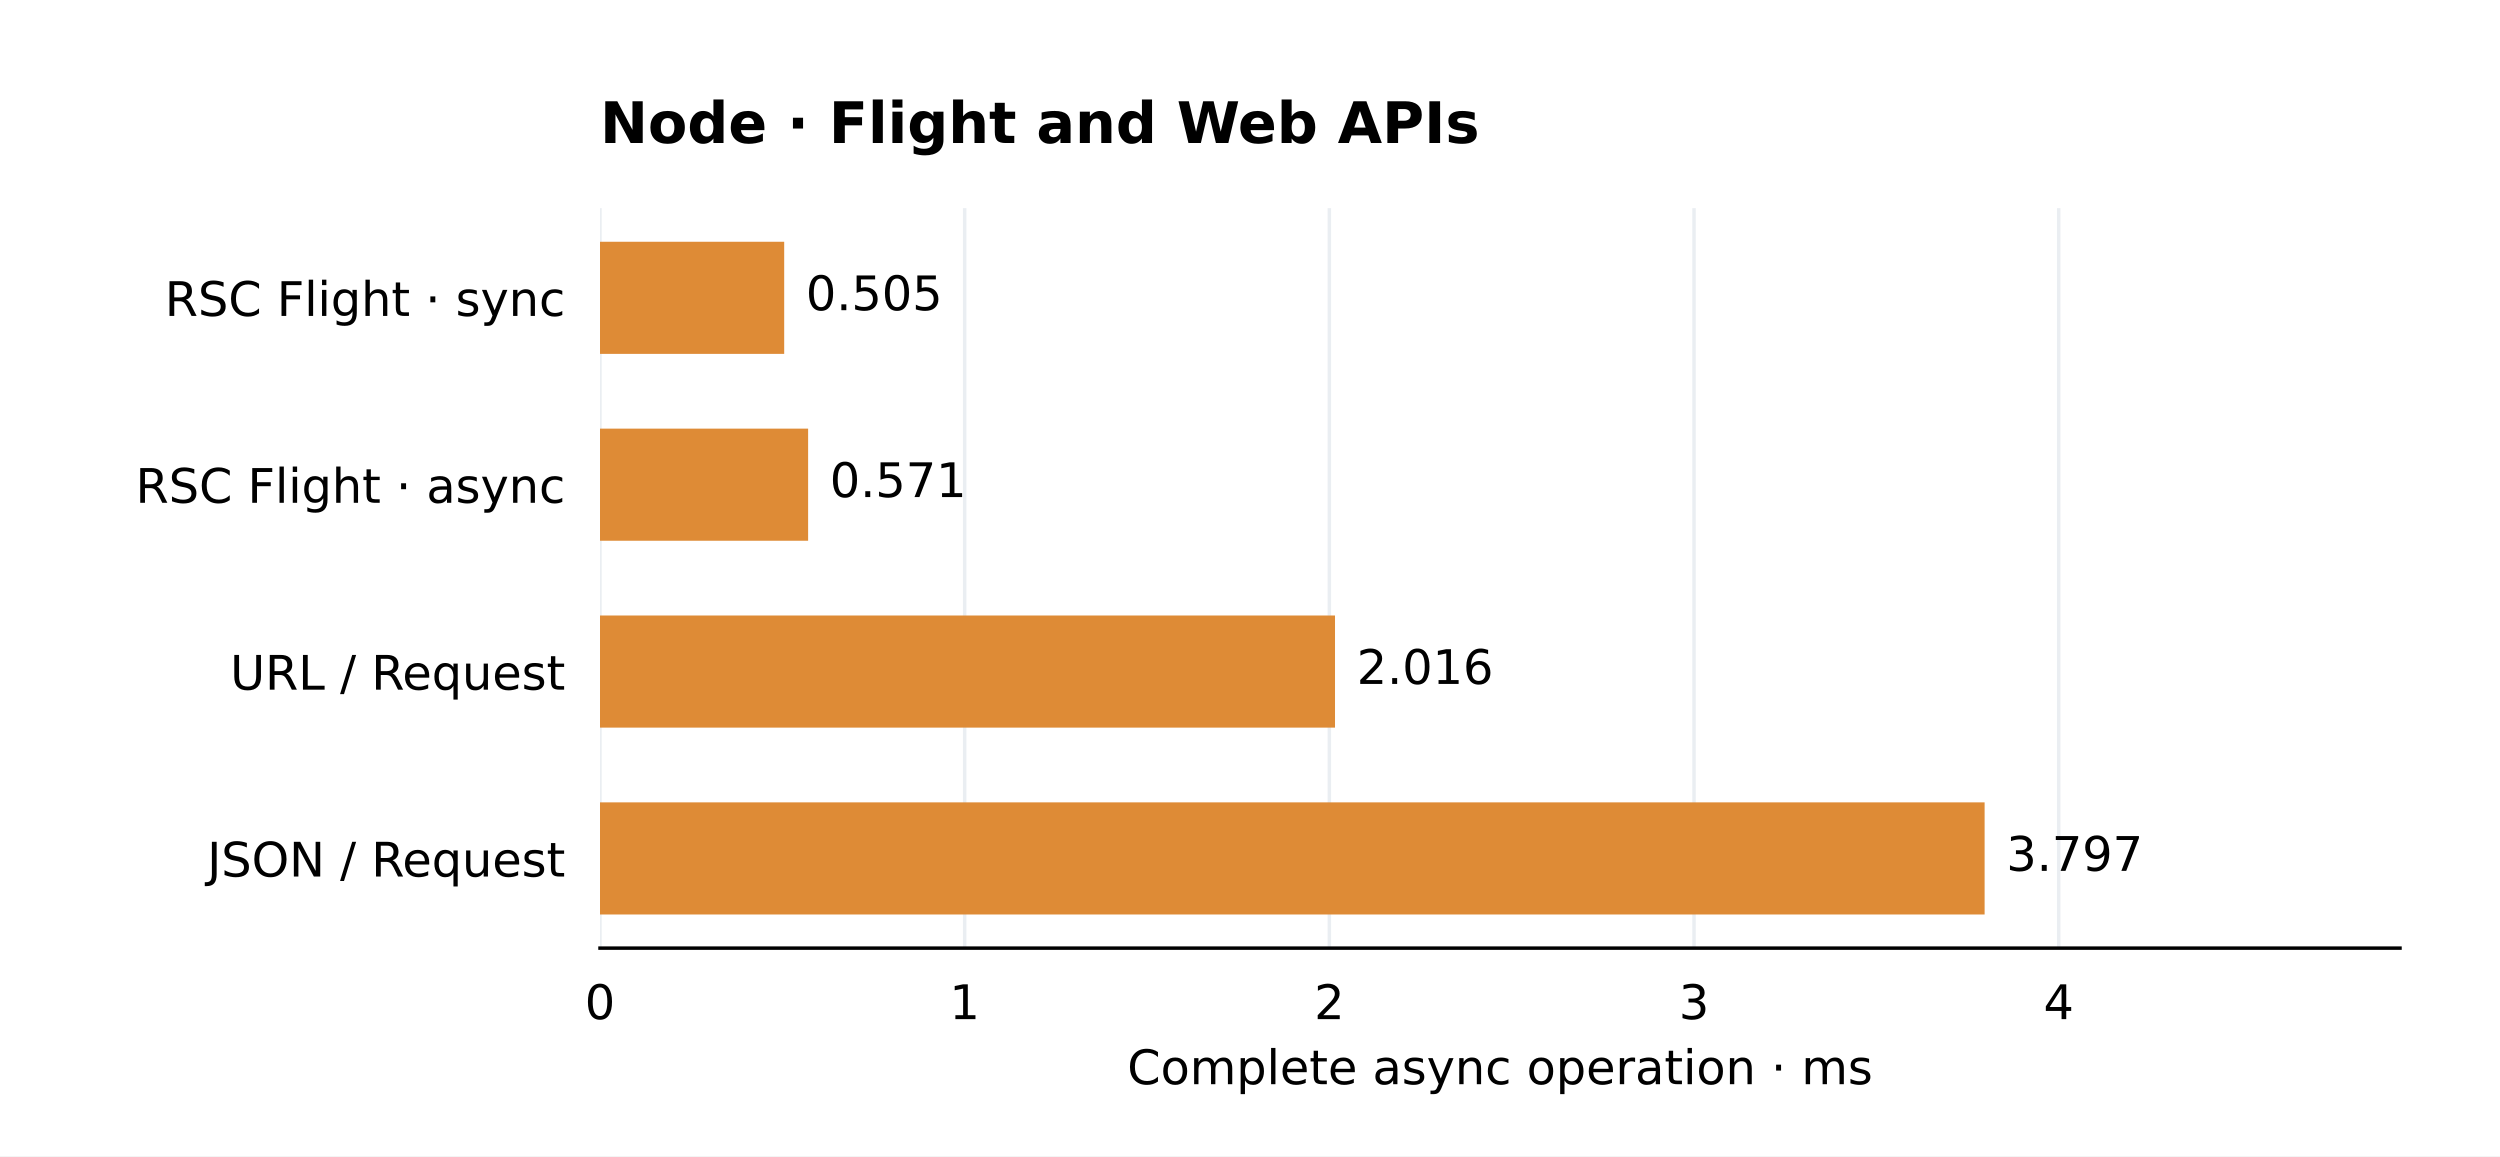
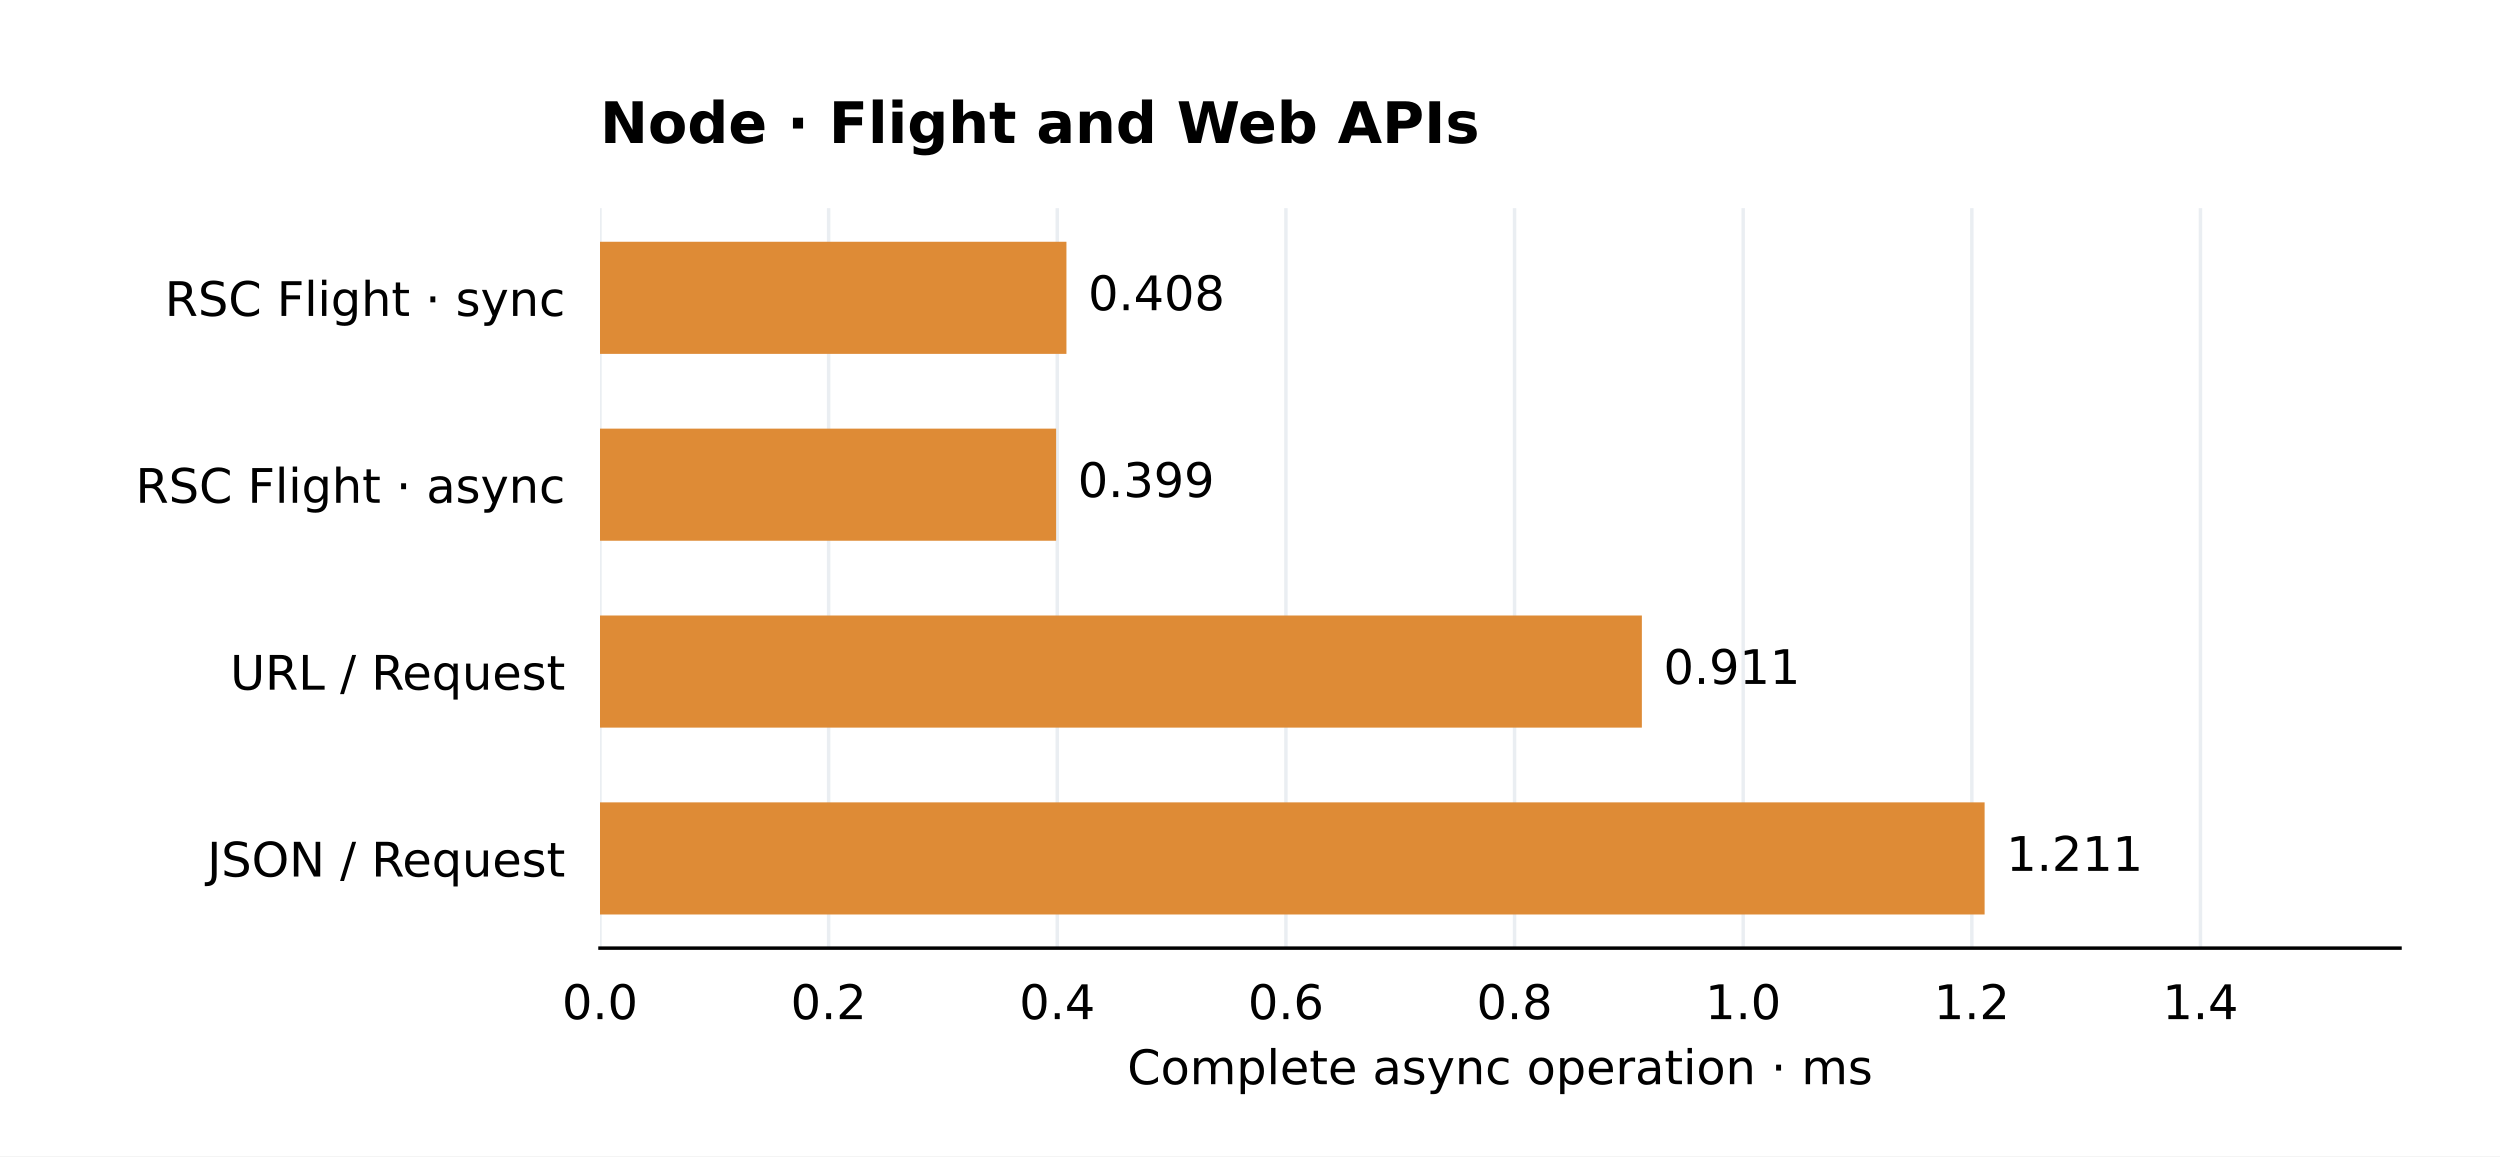
<svg xmlns="http://www.w3.org/2000/svg" width="576pt" height="266.4pt" viewBox="0 0 576 266.4" version="1.1">
  <defs>
    <style type="text/css">*{stroke-linejoin: round; stroke-linecap: butt}</style>
  </defs>
  <g id="figure_1">
    <g id="patch_1">
      <path d="M 0 266.4 L 576 266.4 L 576 0 L 0 0 z " style="fill: #ffffff" />
    </g>
    <g id="axes_1">
      <g id="patch_2">
        <path d="M 138.24 218.448 L 552.96 218.448 L 552.96 47.952 L 138.24 47.952 z " style="fill: #ffffff" />
      </g>
      <g id="matplotlib.axis_1">
        <g id="xtick_1">
          <g id="line2d_1">
            <path d="M 138.24 218.448 L 138.24 47.952 " clip-path="url(#p52ee150631)" style="fill: none; stroke: #eaeef2; stroke-width: 0.8; stroke-linecap: square" />
          </g>
          <g id="line2d_2" />
          <g id="text_1">
-             <text style="font-size: 11px; font-family: 'DejaVu Sans'; text-anchor: middle" x="138.24" y="234.805" transform="rotate(-0 138.24 234.8054)">0</text>
+             <text style="font-size: 11px; font-family: 'DejaVu Sans'; text-anchor: middle" x="138.24" y="234.805" transform="rotate(-0 138.24 234.8054)">0.0</text>
          </g>
        </g>
        <g id="xtick_2">
          <g id="line2d_3">
-             <path d="M 222.262 218.448 L 222.262 47.952 " clip-path="url(#p52ee150631)" style="fill: none; stroke: #eaeef2; stroke-width: 0.8; stroke-linecap: square" />
+             <path d="M 190.918 218.448 L 190.918 47.952 " clip-path="url(#p52ee150631)" style="fill: none; stroke: #eaeef2; stroke-width: 0.8; stroke-linecap: square" />
          </g>
          <g id="line2d_4" />
          <g id="text_2">
-             <text style="font-size: 11px; font-family: 'DejaVu Sans'; text-anchor: middle" x="222.262" y="234.805" transform="rotate(-0 222.2615 234.8054)">1</text>
+             <text style="font-size: 11px; font-family: 'DejaVu Sans'; text-anchor: middle" x="190.918" y="234.805" transform="rotate(-0 190.9181 234.8054)">0.2</text>
          </g>
        </g>
        <g id="xtick_3">
          <g id="line2d_5">
-             <path d="M 306.283 218.448 L 306.283 47.952 " clip-path="url(#p52ee150631)" style="fill: none; stroke: #eaeef2; stroke-width: 0.8; stroke-linecap: square" />
+             <path d="M 243.596 218.448 L 243.596 47.952 " clip-path="url(#p52ee150631)" style="fill: none; stroke: #eaeef2; stroke-width: 0.8; stroke-linecap: square" />
          </g>
          <g id="line2d_6" />
          <g id="text_3">
-             <text style="font-size: 11px; font-family: 'DejaVu Sans'; text-anchor: middle" x="306.283" y="234.805" transform="rotate(-0 306.2831 234.8054)">2</text>
+             <text style="font-size: 11px; font-family: 'DejaVu Sans'; text-anchor: middle" x="243.596" y="234.805" transform="rotate(-0 243.5963 234.8054)">0.4</text>
          </g>
        </g>
        <g id="xtick_4">
          <g id="line2d_7">
-             <path d="M 390.305 218.448 L 390.305 47.952 " clip-path="url(#p52ee150631)" style="fill: none; stroke: #eaeef2; stroke-width: 0.8; stroke-linecap: square" />
+             <path d="M 296.274 218.448 L 296.274 47.952 " clip-path="url(#p52ee150631)" style="fill: none; stroke: #eaeef2; stroke-width: 0.8; stroke-linecap: square" />
          </g>
          <g id="line2d_8" />
          <g id="text_4">
-             <text style="font-size: 11px; font-family: 'DejaVu Sans'; text-anchor: middle" x="390.305" y="234.805" transform="rotate(-0 390.3046 234.8054)">3</text>
+             <text style="font-size: 11px; font-family: 'DejaVu Sans'; text-anchor: middle" x="296.274" y="234.805" transform="rotate(-0 296.2744 234.8054)">0.6</text>
          </g>
        </g>
        <g id="xtick_5">
          <g id="line2d_9">
-             <path d="M 474.326 218.448 L 474.326 47.952 " clip-path="url(#p52ee150631)" style="fill: none; stroke: #eaeef2; stroke-width: 0.8; stroke-linecap: square" />
+             <path d="M 348.953 218.448 L 348.953 47.952 " clip-path="url(#p52ee150631)" style="fill: none; stroke: #eaeef2; stroke-width: 0.8; stroke-linecap: square" />
          </g>
          <g id="line2d_10" />
          <g id="text_5">
-             <text style="font-size: 11px; font-family: 'DejaVu Sans'; text-anchor: middle" x="474.326" y="234.805" transform="rotate(-0 474.3261 234.8054)">4</text>
+             <text style="font-size: 11px; font-family: 'DejaVu Sans'; text-anchor: middle" x="348.953" y="234.805" transform="rotate(-0 348.9526 234.8054)">0.8</text>
          </g>
        </g>
-         <g id="text_6">
+         <g id="xtick_6">
+           <g id="line2d_11">
+             <path d="M 401.631 218.448 L 401.631 47.952 " clip-path="url(#p52ee150631)" style="fill: none; stroke: #eaeef2; stroke-width: 0.8; stroke-linecap: square" />
+           </g>
+           <g id="line2d_12" />
+           <g id="text_6">
+             <text style="font-size: 11px; font-family: 'DejaVu Sans'; text-anchor: middle" x="401.631" y="234.805" transform="rotate(-0 401.6307 234.8054)">1.0</text>
+           </g>
+         </g>
+         <g id="xtick_7">
+           <g id="line2d_13">
+             <path d="M 454.309 218.448 L 454.309 47.952 " clip-path="url(#p52ee150631)" style="fill: none; stroke: #eaeef2; stroke-width: 0.8; stroke-linecap: square" />
+           </g>
+           <g id="line2d_14" />
+           <g id="text_7">
+             <text style="font-size: 11px; font-family: 'DejaVu Sans'; text-anchor: middle" x="454.309" y="234.805" transform="rotate(-0 454.3088 234.8054)">1.2</text>
+           </g>
+         </g>
+         <g id="xtick_8">
+           <g id="line2d_15">
+             <path d="M 506.987 218.448 L 506.987 47.952 " clip-path="url(#p52ee150631)" style="fill: none; stroke: #eaeef2; stroke-width: 0.8; stroke-linecap: square" />
+           </g>
+           <g id="line2d_16" />
+           <g id="text_8">
+             <text style="font-size: 11px; font-family: 'DejaVu Sans'; text-anchor: middle" x="506.987" y="234.805" transform="rotate(-0 506.987 234.8054)">1.4</text>
+           </g>
+         </g>
+         <g id="text_9">
          <text style="font-size: 11px; font-family: 'DejaVu Sans'; text-anchor: middle" x="345.6" y="249.806" transform="rotate(-0 345.6 249.8063)">Complete async operation · ms</text>
        </g>
      </g>
      <g id="matplotlib.axis_2">
        <g id="ytick_1">
-           <g id="line2d_11" />
-           <g id="text_7">
+           <g id="line2d_17" />
+           <g id="text_10">
            <text style="font-size: 11px; font-family: 'DejaVu Sans'; text-anchor: end" x="130.24" y="72.797" transform="rotate(-0 130.24 72.79732)">RSC Flight · sync</text>
          </g>
        </g>
        <g id="ytick_2">
-           <g id="line2d_12" />
-           <g id="text_8">
+           <g id="line2d_18" />
+           <g id="text_11">
            <text style="font-size: 11px; font-family: 'DejaVu Sans'; text-anchor: end" x="130.24" y="115.852" transform="rotate(-0 130.24 115.8519)">RSC Flight · async</text>
          </g>
        </g>
        <g id="ytick_3">
-           <g id="line2d_13" />
-           <g id="text_9">
+           <g id="line2d_19" />
+           <g id="text_12">
            <text style="font-size: 11px; font-family: 'DejaVu Sans'; text-anchor: end" x="130.24" y="158.906" transform="rotate(-0 130.24 158.906)">URL / Request</text>
          </g>
        </g>
        <g id="ytick_4">
-           <g id="line2d_14" />
-           <g id="text_10">
+           <g id="line2d_20" />
+           <g id="text_13">
            <text style="font-size: 11px; font-family: 'DejaVu Sans'; text-anchor: end" x="130.24" y="201.961" transform="rotate(-0 130.24 201.9605)">JSON / Request</text>
          </g>
        </g>
      </g>
      <g id="patch_3">
-         <path d="M 138.24 55.702 L 180.678 55.702 L 180.678 81.535 L 138.24 81.535 z " clip-path="url(#p52ee150631)" style="fill: #de8b36" />
+         <path d="M 138.24 55.702 L 245.708 55.702 L 245.708 81.535 L 138.24 81.535 z " clip-path="url(#p52ee150631)" style="fill: #de8b36" />
      </g>
      <g id="patch_4">
-         <path d="M 138.24 98.756 L 186.19 98.756 L 186.19 124.589 L 138.24 124.589 z " clip-path="url(#p52ee150631)" style="fill: #de8b36" />
+         <path d="M 138.24 98.756 L 243.329 98.756 L 243.329 124.589 L 138.24 124.589 z " clip-path="url(#p52ee150631)" style="fill: #de8b36" />
      </g>
      <g id="patch_5">
-         <path d="M 138.24 141.811 L 307.587 141.811 L 307.587 167.644 L 138.24 167.644 z " clip-path="url(#p52ee150631)" style="fill: #de8b36" />
+         <path d="M 138.24 141.811 L 378.286 141.811 L 378.286 167.644 L 138.24 167.644 z " clip-path="url(#p52ee150631)" style="fill: #de8b36" />
      </g>
      <g id="patch_6">
        <path d="M 138.24 184.865 L 457.255 184.865 L 457.255 210.698 L 138.24 210.698 z " clip-path="url(#p52ee150631)" style="fill: #de8b36" />
      </g>
      <g id="patch_7">
        <path d="M 138.24 218.448 L 552.96 218.448 " style="fill: none; stroke: #000000; stroke-width: 0.8; stroke-linejoin: miter; stroke-linecap: square" />
      </g>
-       <g id="text_11">
-         <text style="font-size: 11px; font-family: 'DejaVu Sans'; text-anchor: start" x="185.678" y="71.476" transform="rotate(-0 185.6781 71.4756)">0.505</text>
-       </g>
-       <g id="text_12">
-         <text style="font-size: 11px; font-family: 'DejaVu Sans'; text-anchor: start" x="191.19" y="114.53" transform="rotate(-0 191.1903 114.5301)">0.571</text>
-       </g>
-       <g id="text_13">
-         <text style="font-size: 11px; font-family: 'DejaVu Sans'; text-anchor: start" x="312.587" y="157.585" transform="rotate(-0 312.5874 157.5847)">2.016</text>
-       </g>
      <g id="text_14">
-         <text style="font-size: 11px; font-family: 'DejaVu Sans'; text-anchor: start" x="462.255" y="200.639" transform="rotate(-0 462.2554 200.6392)">3.797</text>
+         <text style="font-size: 11px; font-family: 'DejaVu Sans'; text-anchor: start" x="250.708" y="71.476" transform="rotate(-0 250.708 71.4756)">0.408</text>
      </g>
      <g id="text_15">
+         <text style="font-size: 11px; font-family: 'DejaVu Sans'; text-anchor: start" x="248.329" y="114.53" transform="rotate(-0 248.3288 114.5301)">0.399</text>
+       </g>
+       <g id="text_16">
+         <text style="font-size: 11px; font-family: 'DejaVu Sans'; text-anchor: start" x="383.286" y="157.585" transform="rotate(-0 383.2862 157.5847)">0.911</text>
+       </g>
+       <g id="text_17">
+         <text style="font-size: 11px; font-family: 'DejaVu Sans'; text-anchor: start" x="462.255" y="200.639" transform="rotate(-0 462.2554 200.6392)">1.211</text>
+       </g>
+       <g id="text_18">
        <text style="font-weight: 700; font-size: 13.2px; font-family: 'DejaVu Sans'; text-anchor: start" x="138.24" y="32.952" transform="rotate(-0 138.24 32.952)">Node · Flight and Web APIs</text>
      </g>
    </g>
  </g>
  <defs>
    <clipPath id="p52ee150631">
      <rect x="138.24" y="47.952" width="414.72" height="170.496" />
    </clipPath>
  </defs>
</svg>
